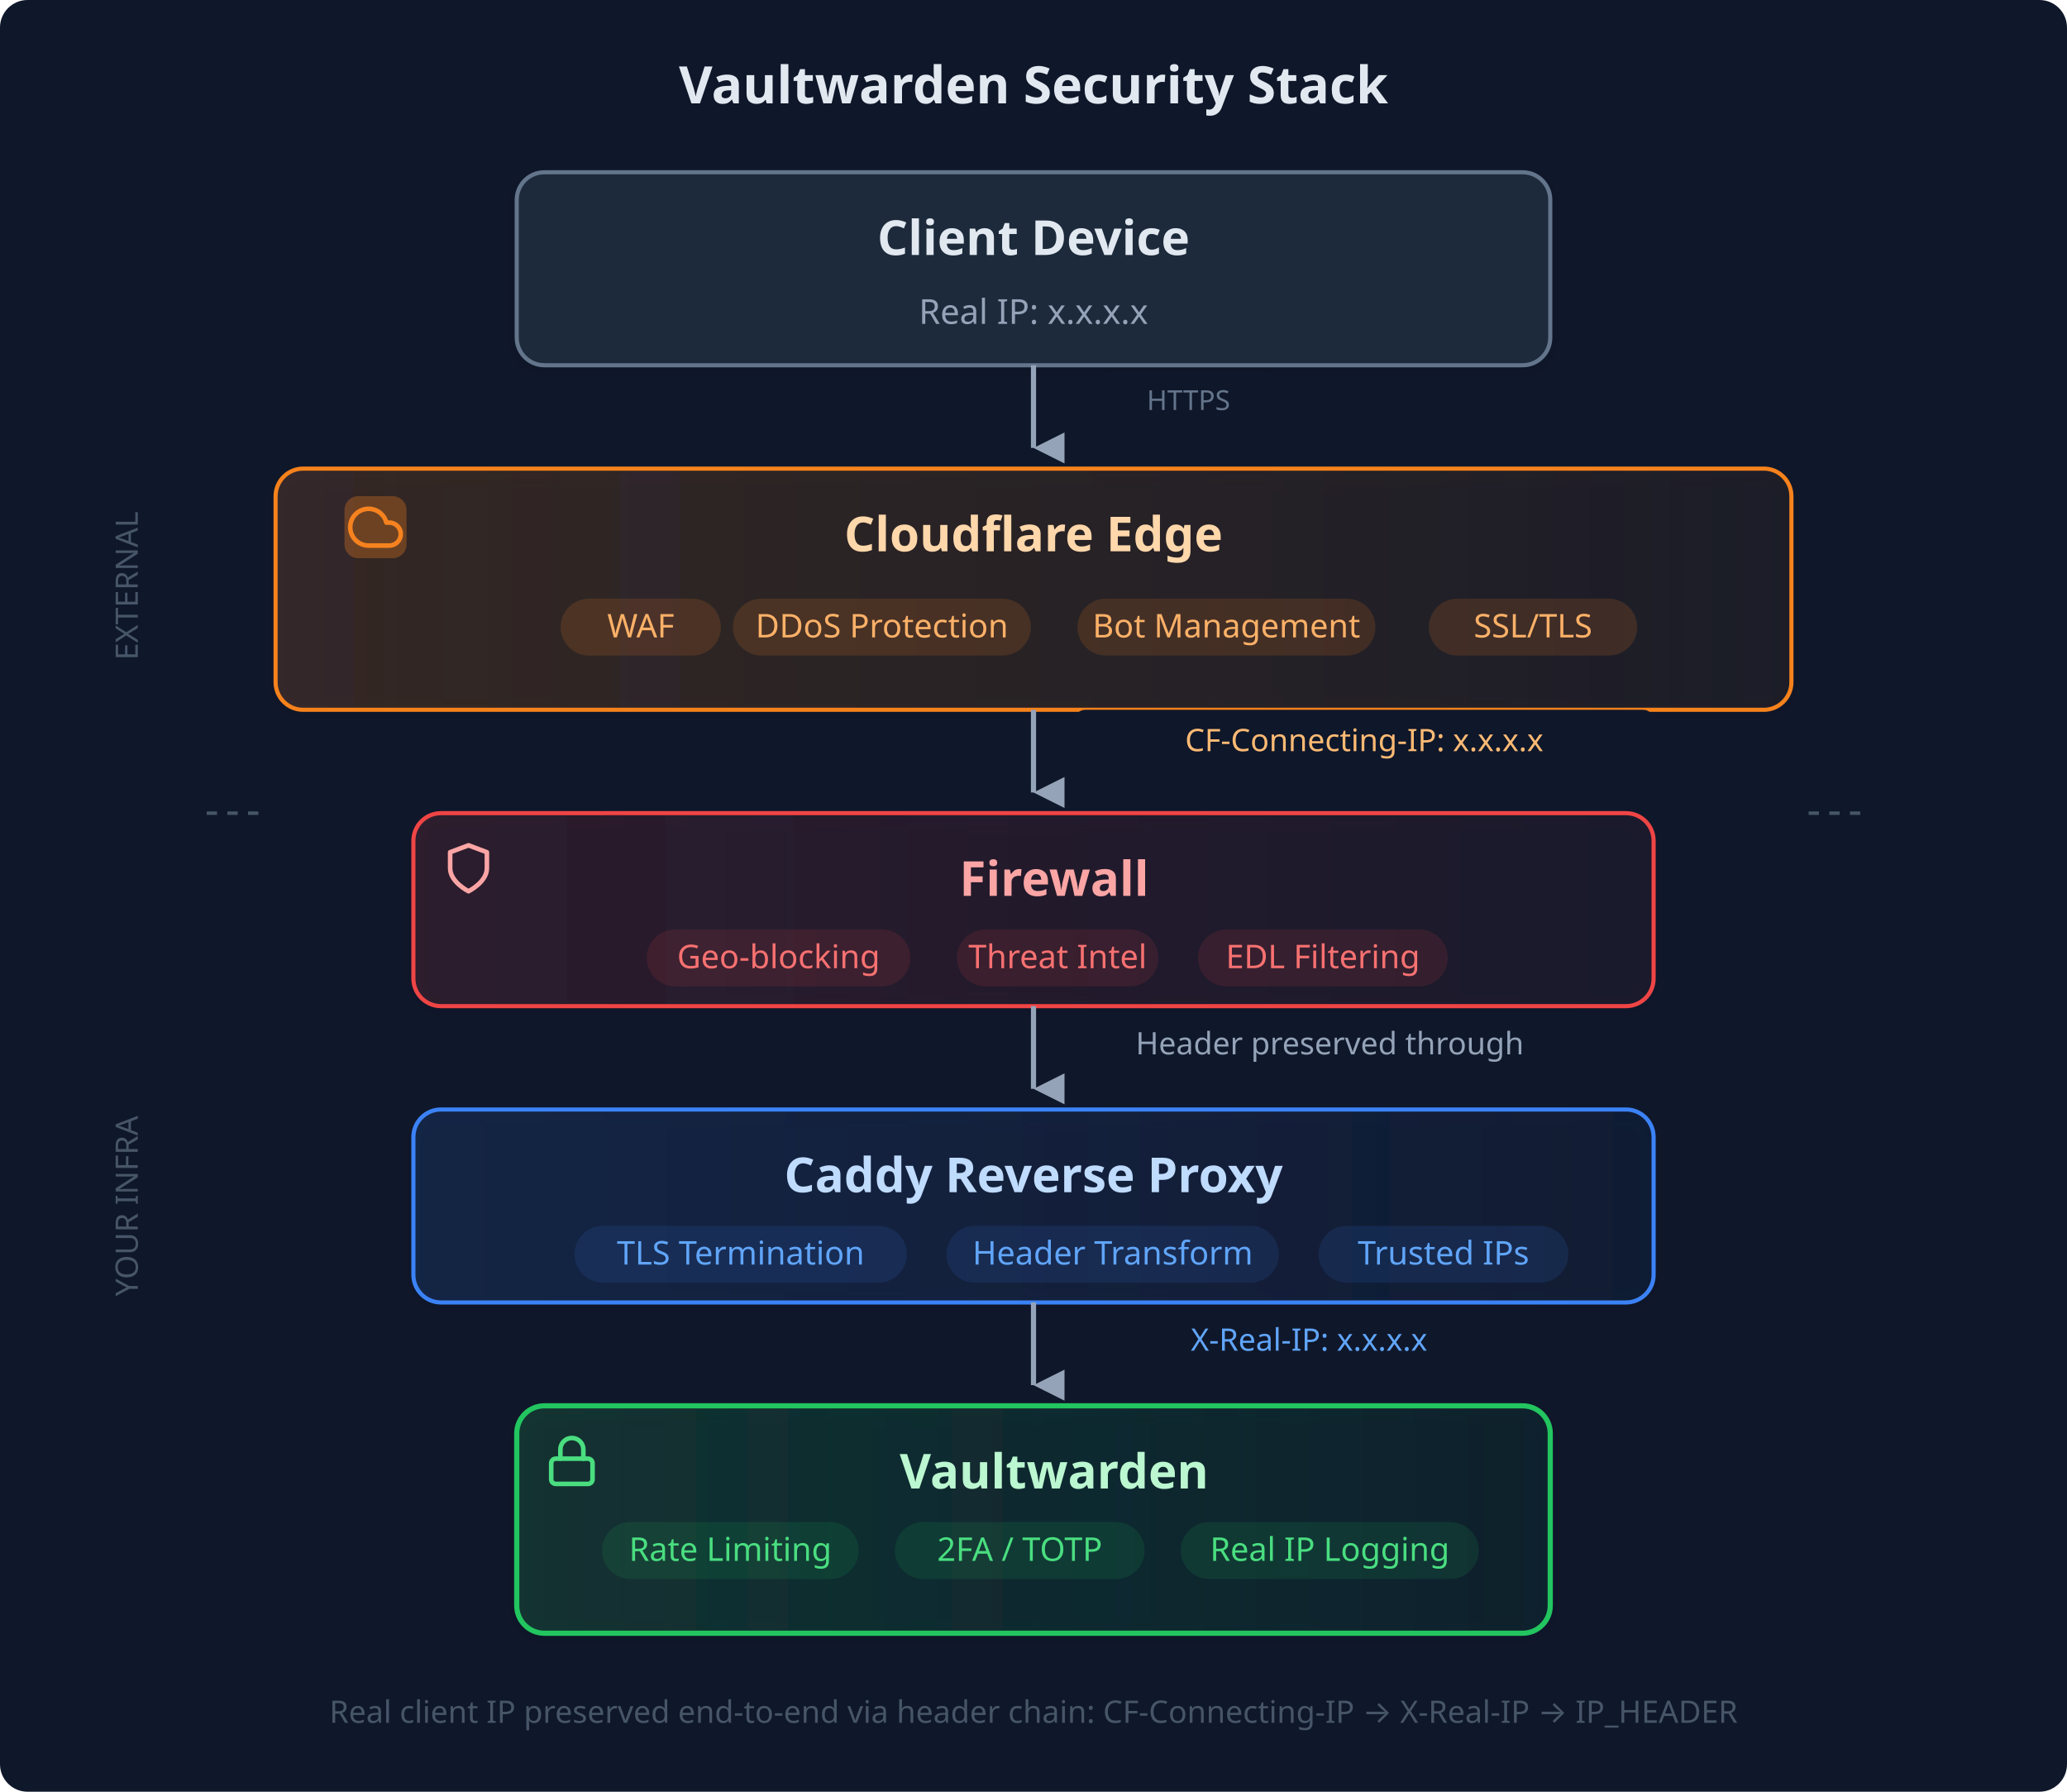
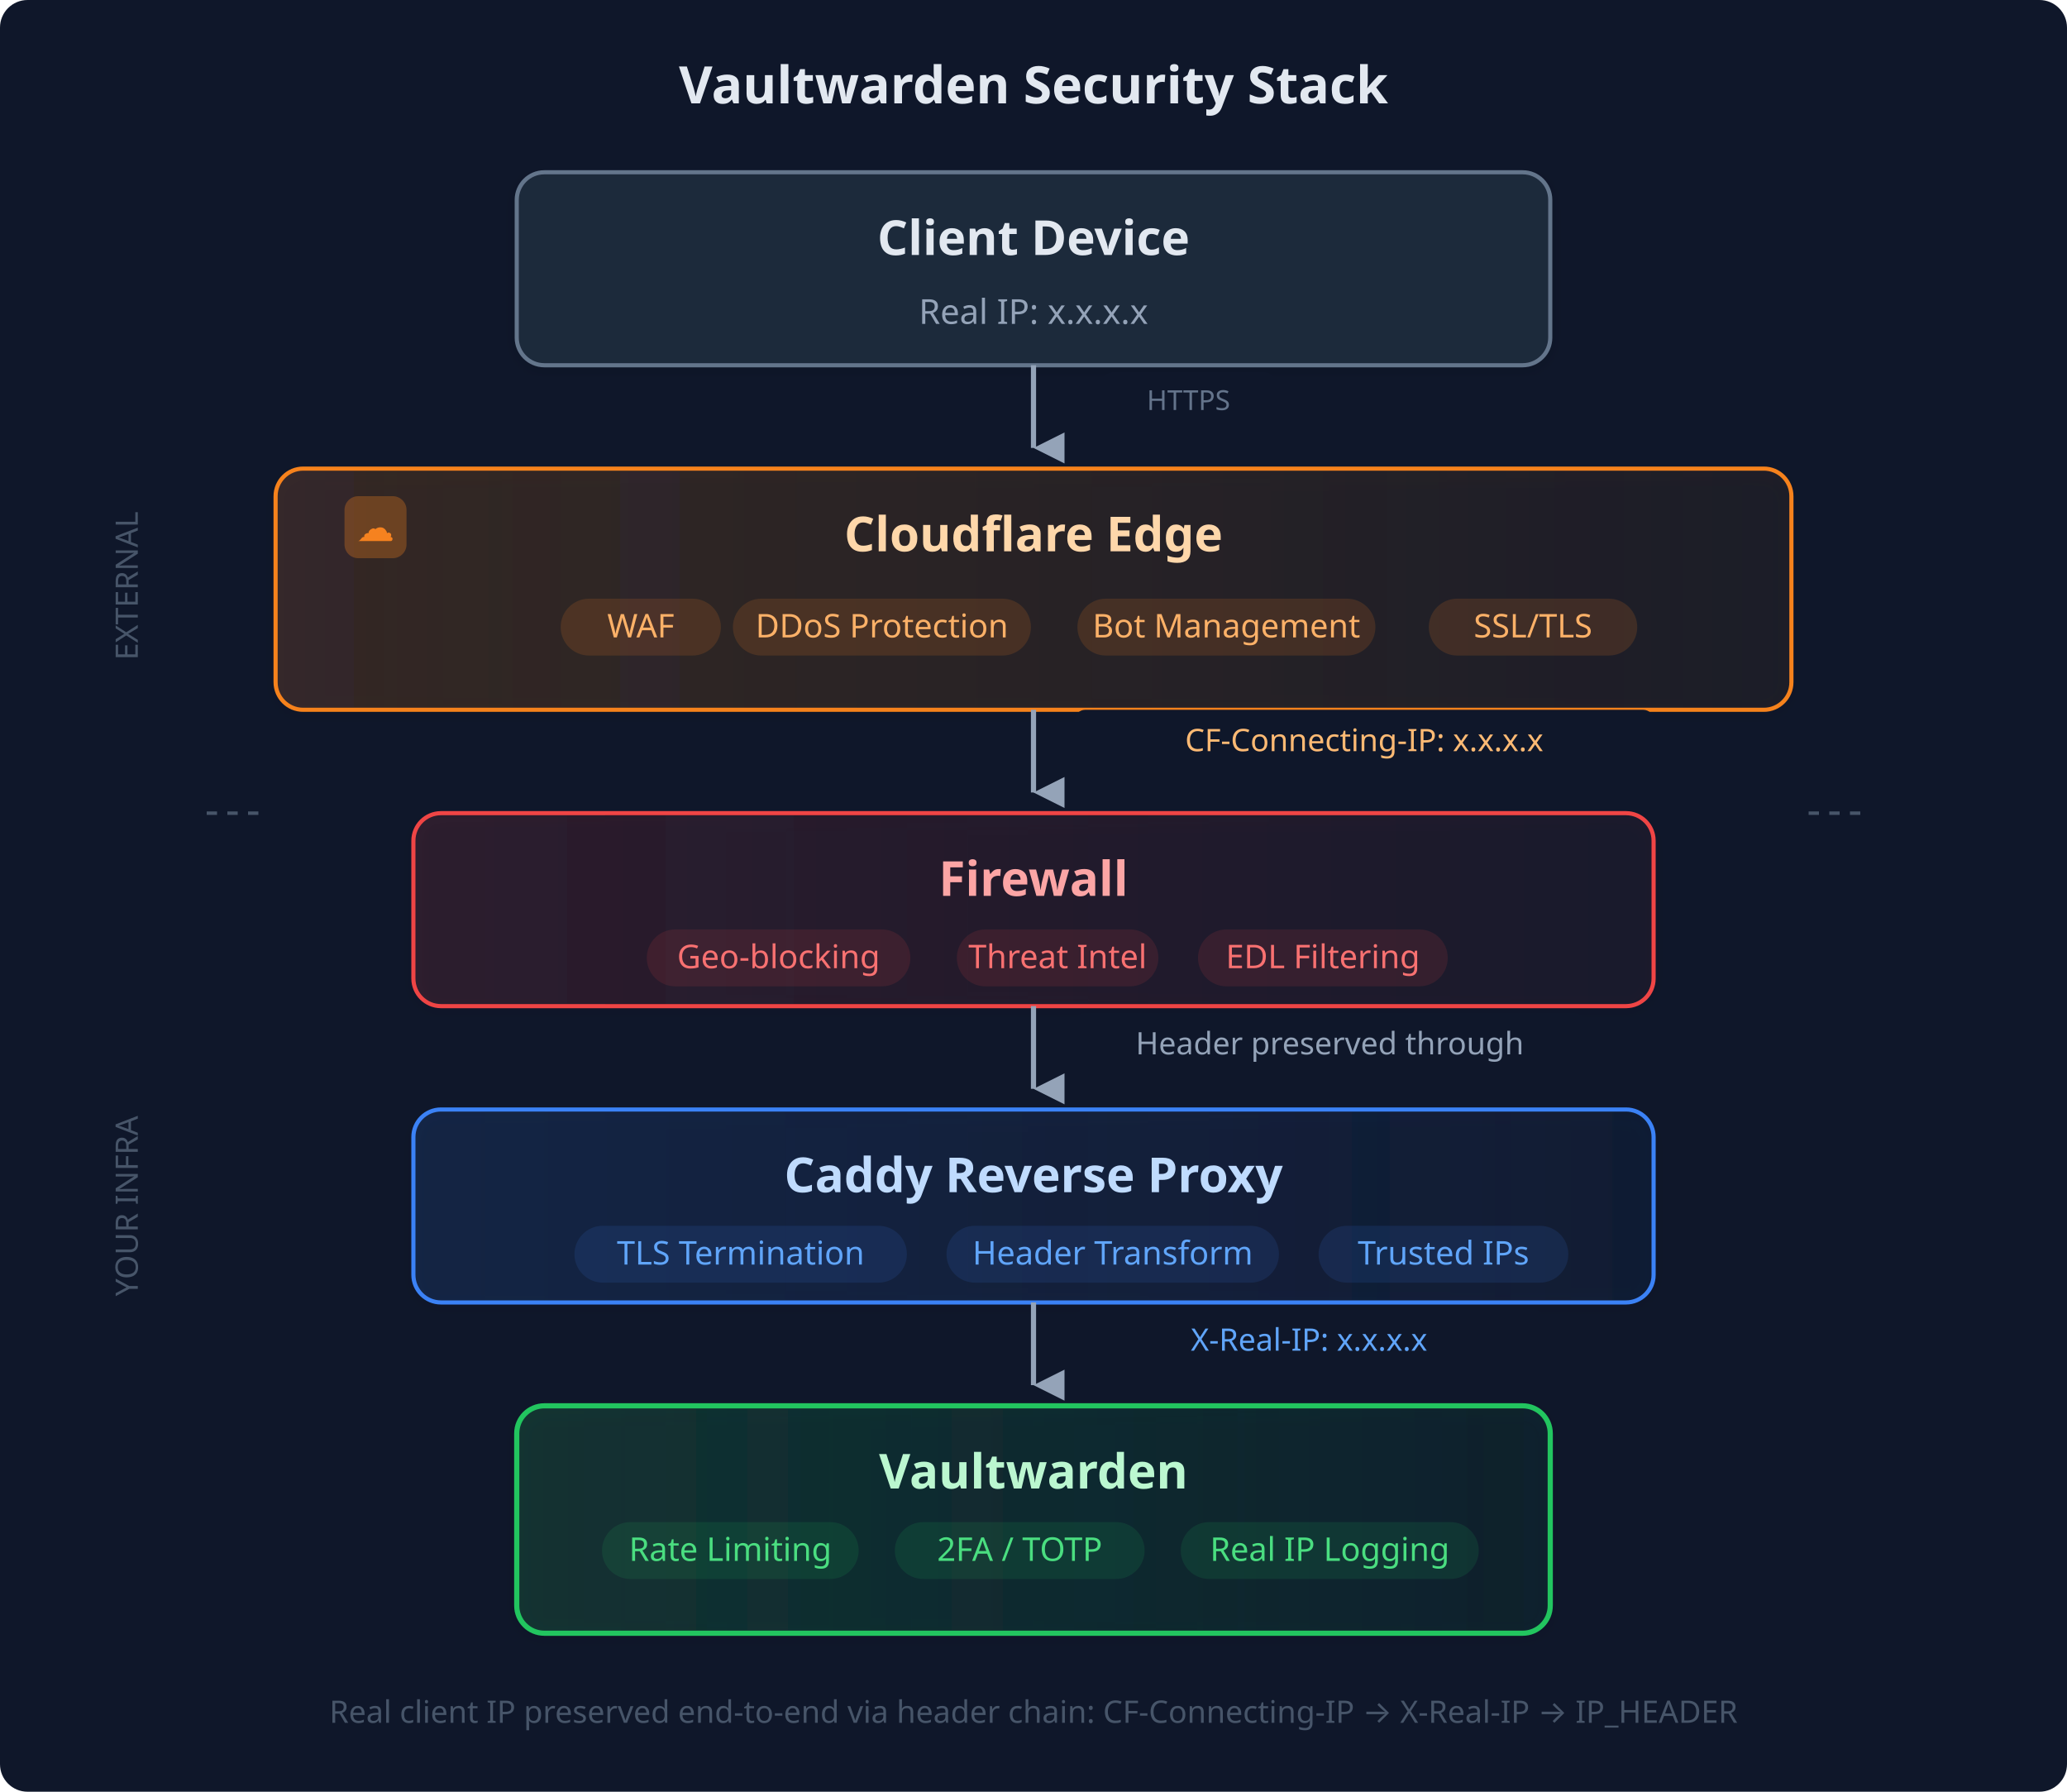
<svg xmlns="http://www.w3.org/2000/svg" viewBox="0 0 600 520" font-family="'Segoe UI', system-ui, -apple-system, sans-serif">
  <defs>
    <linearGradient id="cfGrad" x1="0%" y1="0%" x2="100%" y2="0%">
      <stop offset="0%" style="stop-color:#f6821f;stop-opacity:0.15" />
      <stop offset="100%" style="stop-color:#f6821f;stop-opacity:0.05" />
    </linearGradient>
    <linearGradient id="fwGrad" x1="0%" y1="0%" x2="100%" y2="0%">
      <stop offset="0%" style="stop-color:#ef4444;stop-opacity:0.12" />
      <stop offset="100%" style="stop-color:#ef4444;stop-opacity:0.04" />
    </linearGradient>
    <linearGradient id="caddyGrad" x1="0%" y1="0%" x2="100%" y2="0%">
      <stop offset="0%" style="stop-color:#3b82f6;stop-opacity:0.12" />
      <stop offset="100%" style="stop-color:#3b82f6;stop-opacity:0.04" />
    </linearGradient>
    <linearGradient id="vwGrad" x1="0%" y1="0%" x2="100%" y2="0%">
      <stop offset="0%" style="stop-color:#22c55e;stop-opacity:0.15" />
      <stop offset="100%" style="stop-color:#22c55e;stop-opacity:0.05" />
    </linearGradient>
    <filter id="shadow" x="-2%" y="-2%" width="104%" height="108%">
      <feDropShadow dx="0" dy="1" stdDeviation="2" flood-opacity="0.12" />
    </filter>
    <marker id="arrowDown" viewBox="0 0 10 10" refX="5" refY="10" markerWidth="6" markerHeight="6" orient="auto">
      <path d="M 0 0 L 10 0 L 5 10 z" fill="#94a3b8" />
    </marker>
-     <symbol id="icon-cloud" viewBox="0 0 24 24" fill="none" stroke="currentColor" stroke-width="2" stroke-linecap="round" stroke-linejoin="round">
-       <path d="M18 10h-1.26A8 8 0 109 20h9a5 5 0 000-10z" />
-     </symbol>
-     <symbol id="icon-shield" viewBox="0 0 24 24" fill="none" stroke="currentColor" stroke-width="2" stroke-linecap="round" stroke-linejoin="round">
-       <path d="M12 22s8-4 8-10V5l-8-3-8 3v7c0 6 8 10 8 10z" />
-     </symbol>
-     <symbol id="icon-lock" viewBox="0 0 24 24" fill="none" stroke="currentColor" stroke-width="2" stroke-linecap="round" stroke-linejoin="round">
-       <rect x="3" y="11" width="18" height="11" rx="2" />
-       <path d="M7 11V7a5 5 0 0110 0v4" />
-     </symbol>
  </defs>
  <rect width="600" height="520" rx="8" fill="#0f172a" />
  <text x="300" y="30" text-anchor="middle" fill="#e2e8f0" font-size="15" font-weight="600">Vaultwarden Security Stack</text>
  <rect x="150" y="50" width="300" height="56" rx="8" fill="#1e293b" stroke="#64748b" stroke-width="1.2" filter="url(#shadow)" />
  <text x="300" y="74" text-anchor="middle" fill="#e2e8f0" font-size="14" font-weight="600">Client Device</text>
  <text x="300" y="94" text-anchor="middle" fill="#94a3b8" font-size="10">Real IP: x.x.x.x</text>
  <line x1="300" y1="106" x2="300" y2="130" stroke="#94a3b8" stroke-width="1.5" marker-end="url(#arrowDown)" />
  <rect x="320" y="108" width="50" height="16" rx="3" fill="#0f172a" />
  <text x="345" y="119" text-anchor="middle" fill="#64748b" font-size="8">HTTPS</text>
  <rect x="80" y="136" width="440" height="70" rx="8" fill="url(#cfGrad)" stroke="#f6821f" stroke-width="1.2" filter="url(#shadow)" />
  <rect x="100" y="144" width="18" height="18" rx="4" fill="#f6821f" opacity="0.3" />
-   <use href="#icon-cloud" x="101" y="145" width="16" height="16" color="#f6821f" />
+   <text x="109" y="157" text-anchor="middle" fill="#f6821f" font-size="11">☁</text>
  <text x="300" y="160" text-anchor="middle" fill="#fed7aa" font-size="14" font-weight="600">Cloudflare Edge</text>
  <text x="186" y="185" text-anchor="middle" fill="#fdba74" font-size="9.5">WAF</text>
  <text x="256" y="185" text-anchor="middle" fill="#fdba74" font-size="9.5">DDoS Protection</text>
  <text x="356" y="185" text-anchor="middle" fill="#fdba74" font-size="9.5">Bot Management</text>
  <text x="445" y="185" text-anchor="middle" fill="#fdba74" font-size="9.5">SSL/TLS</text>
  <rect x="163" y="174" width="46" height="16" rx="8" fill="#f6821f" opacity="0.15" stroke="#f6821f" stroke-width="0.5" />
  <rect x="213" y="174" width="86" height="16" rx="8" fill="#f6821f" opacity="0.15" stroke="#f6821f" stroke-width="0.5" />
  <rect x="313" y="174" width="86" height="16" rx="8" fill="#f6821f" opacity="0.15" stroke="#f6821f" stroke-width="0.5" />
  <rect x="415" y="174" width="60" height="16" rx="8" fill="#f6821f" opacity="0.15" stroke="#f6821f" stroke-width="0.5" />
  <line x1="300" y1="206" x2="300" y2="230" stroke="#94a3b8" stroke-width="1.5" marker-end="url(#arrowDown)" />
  <rect x="312" y="206" width="168" height="16" rx="3" fill="#0f172a" />
  <text x="396" y="218" text-anchor="middle" fill="#fdba74" font-size="9" font-weight="500">CF-Connecting-IP: x.x.x.x</text>
  <rect x="120" y="236" width="360" height="56" rx="8" fill="url(#fwGrad)" stroke="#ef4444" stroke-width="1.2" filter="url(#shadow)" />
-   <use href="#icon-shield" x="128" y="244" width="16" height="16" color="#fca5a5" />
-   <text x="306" y="260" text-anchor="middle" fill="#fca5a5" font-size="14" font-weight="600">Firewall</text>
+   <text x="300" y="260" text-anchor="middle" fill="#fca5a5" font-size="14" font-weight="600">Firewall</text>
  <rect x="188" y="270" width="76" height="16" rx="8" fill="#ef4444" opacity="0.12" stroke="#ef4444" stroke-width="0.5" />
  <rect x="278" y="270" width="58" height="16" rx="8" fill="#ef4444" opacity="0.12" stroke="#ef4444" stroke-width="0.5" />
  <rect x="348" y="270" width="72" height="16" rx="8" fill="#ef4444" opacity="0.12" stroke="#ef4444" stroke-width="0.5" />
  <text x="226" y="281" text-anchor="middle" fill="#f87171" font-size="9.5">Geo-blocking</text>
  <text x="307" y="281" text-anchor="middle" fill="#f87171" font-size="9.5">Threat Intel</text>
  <text x="384" y="281" text-anchor="middle" fill="#f87171" font-size="9.5">EDL Filtering</text>
  <line x1="300" y1="292" x2="300" y2="316" stroke="#94a3b8" stroke-width="1.5" marker-end="url(#arrowDown)" />
  <rect x="312" y="294" width="148" height="16" rx="3" fill="#0f172a" />
  <text x="386" y="306" text-anchor="middle" fill="#94a3b8" font-size="9">Header preserved through</text>
  <rect x="120" y="322" width="360" height="56" rx="8" fill="url(#caddyGrad)" stroke="#3b82f6" stroke-width="1.2" filter="url(#shadow)" />
  <text x="300" y="346" text-anchor="middle" fill="#bfdbfe" font-size="14" font-weight="600">Caddy Reverse Proxy</text>
  <rect x="167" y="356" width="96" height="16" rx="8" fill="#3b82f6" opacity="0.12" stroke="#3b82f6" stroke-width="0.5" />
  <rect x="275" y="356" width="96" height="16" rx="8" fill="#3b82f6" opacity="0.12" stroke="#3b82f6" stroke-width="0.5" />
  <rect x="383" y="356" width="72" height="16" rx="8" fill="#3b82f6" opacity="0.12" stroke="#3b82f6" stroke-width="0.5" />
  <text x="215" y="367" text-anchor="middle" fill="#60a5fa" font-size="9.5">TLS Termination</text>
  <text x="323" y="367" text-anchor="middle" fill="#60a5fa" font-size="9.5">Header Transform</text>
  <text x="419" y="367" text-anchor="middle" fill="#60a5fa" font-size="9.5">Trusted IPs</text>
  <line x1="300" y1="378" x2="300" y2="402" stroke="#94a3b8" stroke-width="1.5" marker-end="url(#arrowDown)" />
  <rect x="312" y="380" width="136" height="16" rx="3" fill="#0f172a" />
  <text x="380" y="392" text-anchor="middle" fill="#60a5fa" font-size="9" font-weight="500">X-Real-IP: x.x.x.x</text>
  <rect x="150" y="408" width="300" height="66" rx="8" fill="url(#vwGrad)" stroke="#22c55e" stroke-width="1.5" filter="url(#shadow)" />
-   <use href="#icon-lock" x="158" y="416" width="16" height="16" color="#4ade80" />
-   <text x="306" y="432" text-anchor="middle" fill="#bbf7d0" font-size="14" font-weight="700">Vaultwarden</text>
+   <text x="300" y="432" text-anchor="middle" fill="#bbf7d0" font-size="14" font-weight="700">Vaultwarden</text>
  <rect x="175" y="442" width="74" height="16" rx="8" fill="#22c55e" opacity="0.12" stroke="#22c55e" stroke-width="0.5" />
  <rect x="260" y="442" width="72" height="16" rx="8" fill="#22c55e" opacity="0.12" stroke="#22c55e" stroke-width="0.5" />
  <rect x="343" y="442" width="86" height="16" rx="8" fill="#22c55e" opacity="0.12" stroke="#22c55e" stroke-width="0.5" />
  <text x="212" y="453" text-anchor="middle" fill="#4ade80" font-size="9.5">Rate Limiting</text>
  <text x="296" y="453" text-anchor="middle" fill="#4ade80" font-size="9.5">2FA / TOTP</text>
  <text x="386" y="453" text-anchor="middle" fill="#4ade80" font-size="9.5">Real IP Logging</text>
  <text x="40" y="170" text-anchor="middle" fill="#475569" font-size="9" transform="rotate(-90 40 170)">EXTERNAL</text>
  <text x="40" y="350" text-anchor="middle" fill="#475569" font-size="9" transform="rotate(-90 40 350)">YOUR INFRA</text>
  <line x1="60" y1="236" x2="75" y2="236" stroke="#475569" stroke-width="1" stroke-dasharray="3,3" />
  <line x1="525" y1="236" x2="540" y2="236" stroke="#475569" stroke-width="1" stroke-dasharray="3,3" />
  <text x="300" y="500" text-anchor="middle" fill="#475569" font-size="9">Real client IP preserved end-to-end via header chain: CF-Connecting-IP → X-Real-IP → IP_HEADER</text>
</svg>
